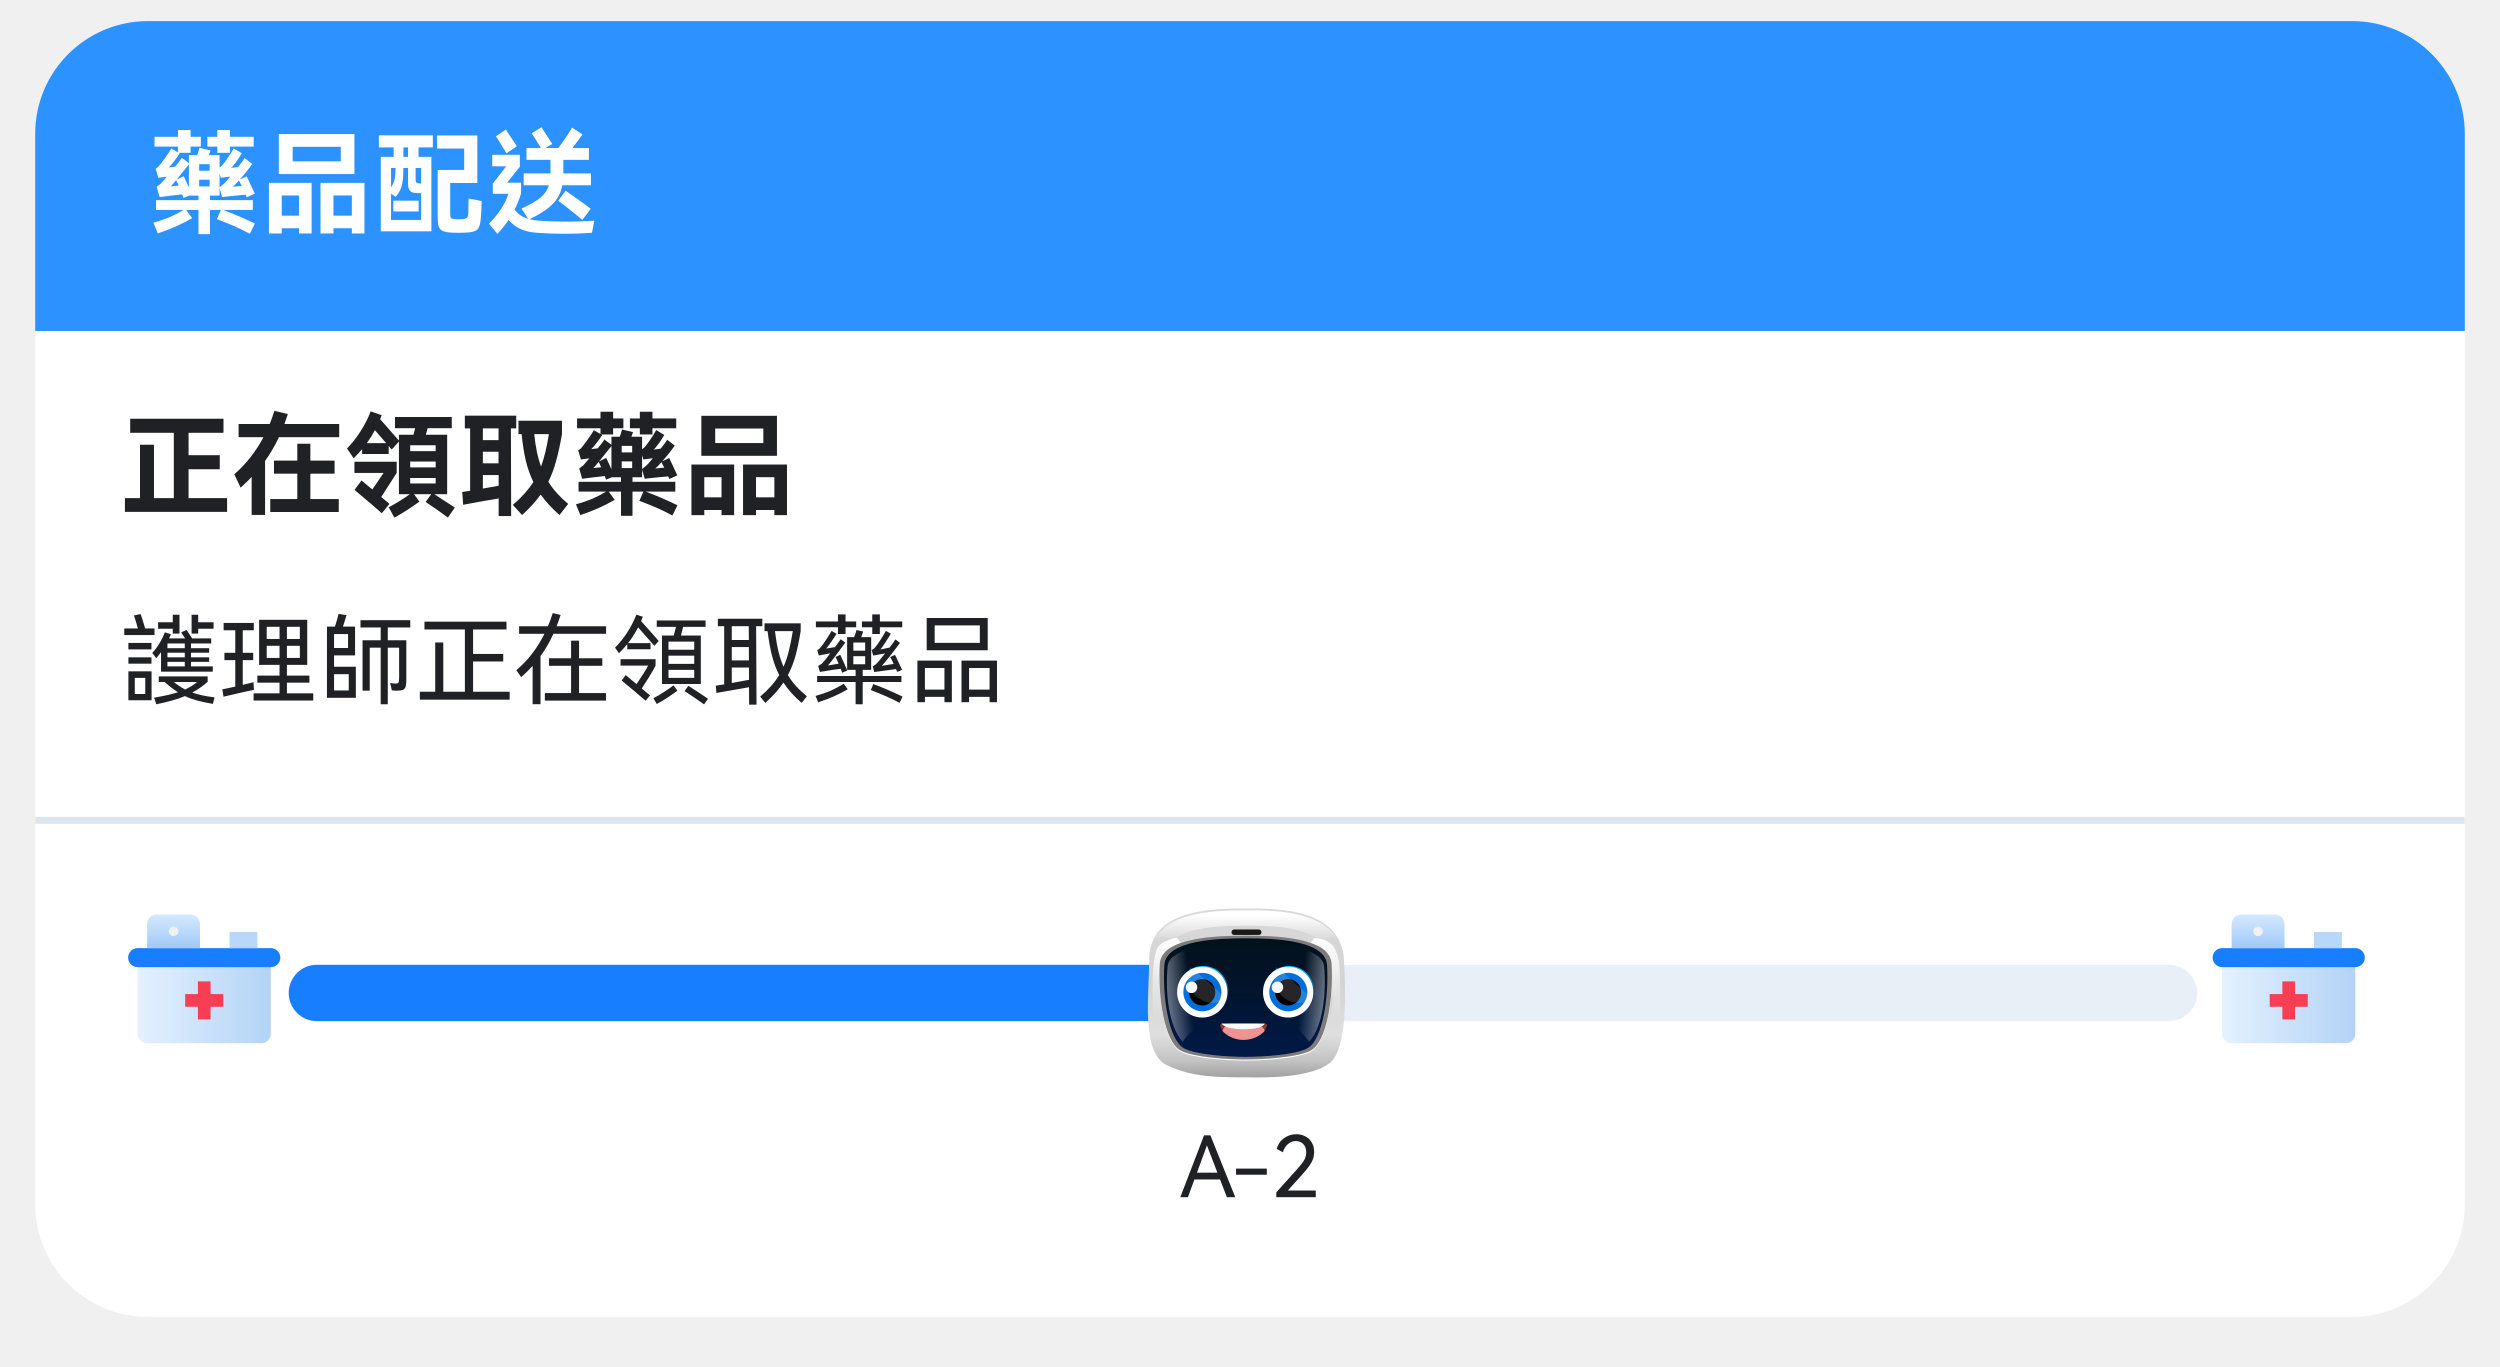
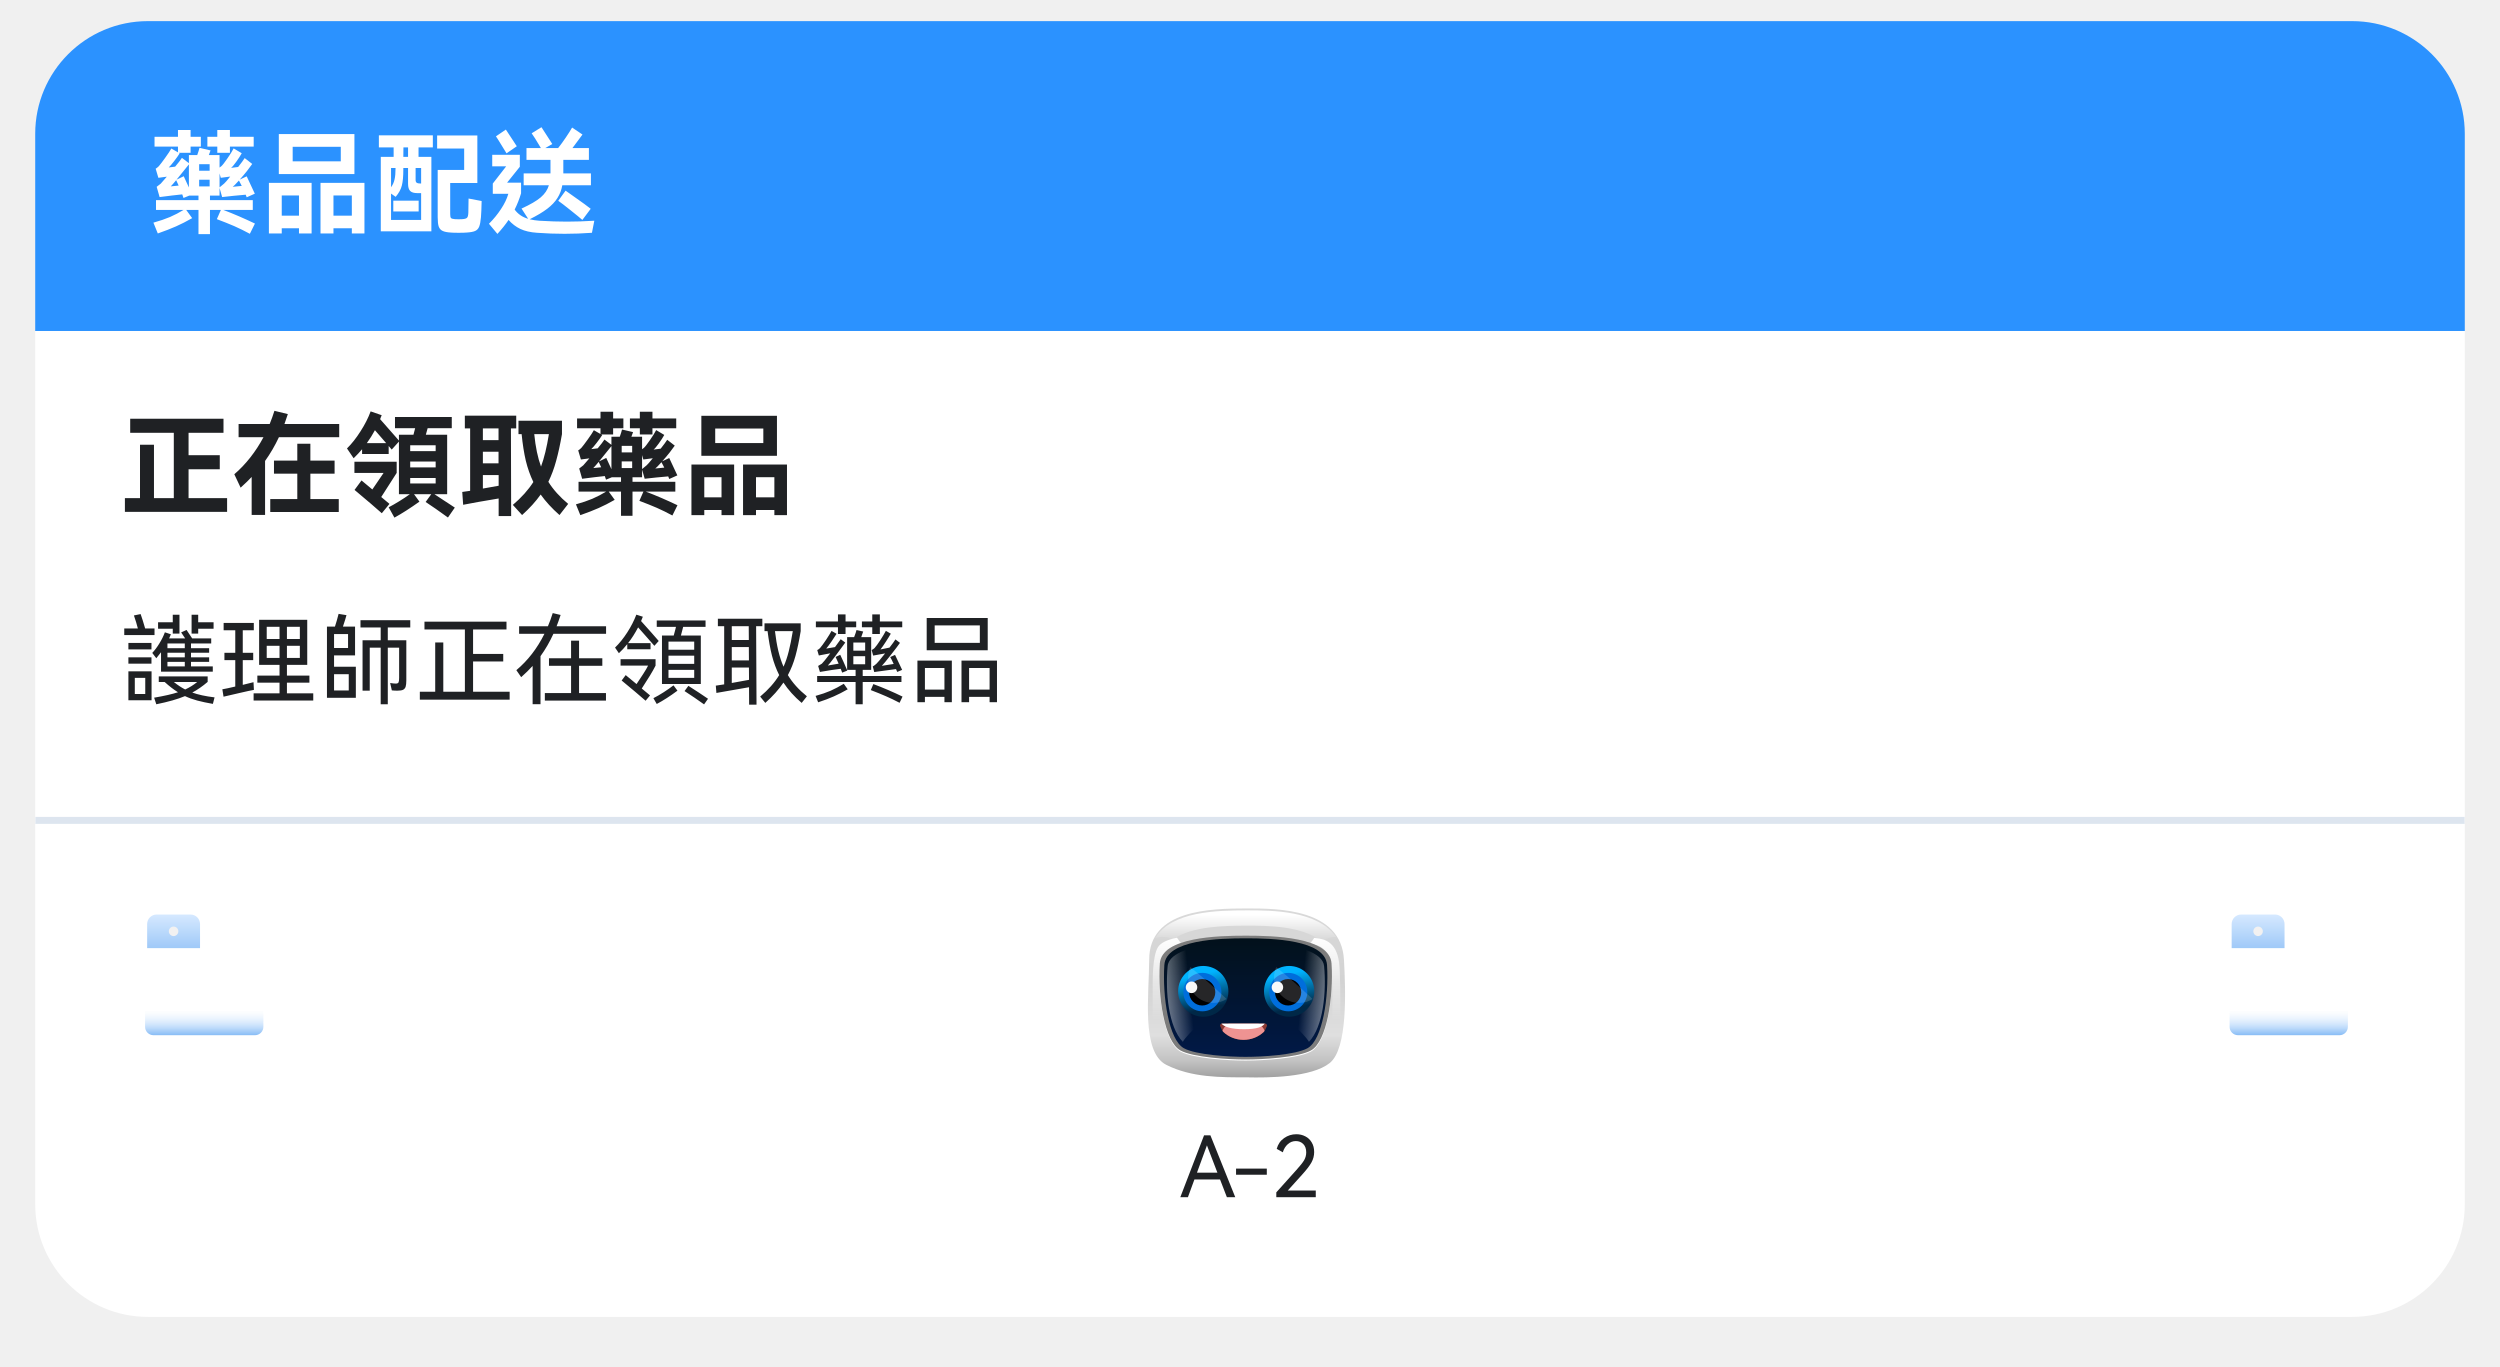
- <svg xmlns="http://www.w3.org/2000/svg" width="355" height="194" viewBox="0 0 355 194" fill="none">
+ <svg xmlns="http://www.w3.org/2000/svg" viewBox="0 0 355 194" fill="none">
  <g>
    <path d="M5 19C5 10.163 12.163 3 21 3H334C342.837 3 350 10.163 350 19V47H5V19Z" fill="#2B92FF" />
    <path d="M31.704 29.808C33.187 30.373 34.685 31.019 36.2 31.744L35.48 33.2C34.733 32.795 33.997 32.432 33.272 32.112C32.557 31.803 31.731 31.472 30.792 31.12L31.368 29.808H29.816V33.248H28.184V29.808H26.44L27.288 30.976C26.488 31.435 25.725 31.824 25 32.144C24.275 32.464 23.411 32.8 22.408 33.152L21.784 31.616C22.669 31.371 23.453 31.104 24.136 30.816C24.819 30.517 25.464 30.181 26.072 29.808H22.152V28.416H28.184V27.776H26.872L26.056 28.112L25.88 27.6C25.048 27.685 23.976 27.813 22.664 27.984L22.248 26.528C22.557 26.293 22.749 26.144 22.824 26.08C22.941 25.963 23.229 25.632 23.688 25.088C23.539 25.099 23.139 25.152 22.488 25.248L22.104 23.952C22.221 23.888 22.317 23.819 22.392 23.744C22.467 23.669 22.52 23.621 22.552 23.6C22.755 23.365 23.059 22.965 23.464 22.4C23.88 21.824 24.168 21.387 24.328 21.088L25.272 21.632V20.816H21.944V19.424H25.272V18.464H27.064V19.424H28.52V20.816H27.064V21.696H25.368L25.512 21.776C25.32 22.085 25.059 22.453 24.728 22.88C24.408 23.296 24.152 23.595 23.96 23.776L24.872 23.664C25.331 23.12 25.651 22.704 25.832 22.416L26.824 23.168V22.016H28.008C28.157 21.6 28.264 21.259 28.328 20.992L29.896 21.36C29.864 21.477 29.784 21.696 29.656 22.016H31.176V23.792L31.432 23.6C31.603 23.451 31.885 23.088 32.28 22.512C32.685 21.936 32.984 21.456 33.176 21.072L34.328 21.76C34.136 22.112 33.875 22.517 33.544 22.976C33.213 23.435 32.968 23.723 32.808 23.84L33.816 23.712C34.264 23.147 34.573 22.725 34.744 22.448L35.816 23.28C35.667 23.504 35.421 23.835 35.08 24.272C34.739 24.699 34.392 25.109 34.04 25.504L35.032 25.04C35.224 25.435 35.608 26.256 36.184 27.504L35.032 28.016L34.888 27.648C33.736 27.744 32.621 27.856 31.544 27.984L31.176 26.688V27.776H29.816V28.416H35.896V29.808H31.704ZM32.648 21.696H30.856V20.816H29.448V19.424H30.856V18.464H32.648V19.424H36.024V20.816H32.648V21.696ZM28.28 24.24H29.768V23.312H28.28V24.24ZM26.824 23.344C26.003 24.379 25.416 25.104 25.064 25.52L26.088 25.024C26.237 25.323 26.483 25.856 26.824 26.624V23.344ZM31.176 24.624V26.608C31.549 26.309 31.768 26.128 31.832 26.064C31.949 25.968 32.237 25.637 32.696 25.072L31.352 25.248L31.176 24.624ZM29.768 25.52H28.28V26.464H29.768V25.52ZM25.368 26.352L25.016 25.584C24.685 25.989 24.429 26.283 24.248 26.464L25.368 26.352ZM34.328 26.4L33.928 25.632C33.469 26.144 33.176 26.443 33.048 26.528L34.328 26.4ZM39.592 19.04H50.328V24.72H39.592V19.04ZM41.56 22.912H48.392V20.848H41.56V22.912ZM40.008 33.152H38.184V25.968H44.248V33.152H42.456V32.416H40.008V33.152ZM45.512 33.152V25.968H51.752V33.152H49.96V32.416H47.352V33.152H45.512ZM42.456 30.624V27.76H40.008V30.624H42.456ZM47.352 27.76V30.624H49.96V27.76H47.352ZM55.896 20.928H53.8V19.216H61.464V20.928H59.432V22.272H61.256V32.848H54.072V22.272H55.896V20.928ZM68.392 28.544C68.371 29.568 68.339 30.336 68.296 30.848C68.243 31.456 68.157 31.904 68.04 32.192C67.923 32.48 67.731 32.683 67.464 32.8C67.197 32.917 66.787 32.992 66.232 33.024C65.997 33.045 65.629 33.056 65.128 33.056C64.627 33.056 64.259 33.045 64.024 33.024C63.491 32.992 63.096 32.912 62.84 32.784C62.584 32.667 62.403 32.459 62.296 32.16C62.2 31.872 62.152 31.435 62.152 30.848V24.128H65.912V21.088H62.072V19.232H67.784V25.984H63.928V30.4C63.928 30.688 63.965 30.875 64.04 30.96C64.125 31.045 64.307 31.099 64.584 31.12C64.691 31.131 64.872 31.136 65.128 31.136C65.373 31.136 65.549 31.131 65.656 31.12C65.997 31.099 66.221 31.029 66.328 30.912C66.435 30.795 66.493 30.555 66.504 30.192L66.536 28.192L68.392 28.544ZM57.272 22.272H57.944V20.928H57.288L57.272 22.272ZM55.528 31.232H59.8V27.424H59.272C58.792 27.424 58.451 27.323 58.248 27.12C58.045 26.917 57.944 26.571 57.944 26.08V23.856H57.272V24.048C57.272 25.04 57.203 25.803 57.064 26.336C56.936 26.869 56.643 27.408 56.184 27.952L55.528 27.488V31.232ZM55.528 23.856V26.592C55.773 26.251 55.939 25.883 56.024 25.488C56.12 25.093 56.168 24.549 56.168 23.856H55.528ZM59.8 23.856H59.016V25.552C59.016 25.744 59.069 25.877 59.176 25.952C59.293 26.027 59.501 26.064 59.8 26.064V23.856ZM59.448 30.032H55.848V28.496H59.448V30.032ZM76.584 31.344C77.981 31.429 79.283 31.472 80.488 31.472C81.704 31.472 83.005 31.429 84.392 31.344L84.056 33.056C82.755 33.152 81.459 33.2 80.168 33.2C78.867 33.2 77.565 33.152 76.264 33.056C75.315 32.992 74.525 32.811 73.896 32.512C73.267 32.213 72.707 31.787 72.216 31.232C71.811 31.84 71.283 32.501 70.632 33.216L69.432 31.776C70.093 31.115 70.664 30.416 71.144 29.68C71.635 28.944 71.981 28.224 72.184 27.52H69.976V26.064L71.88 23.616H69.896V21.984H73.816V23.68L72.008 25.936H73.992V27.456C73.747 28.267 73.443 29.035 73.08 29.76C73.549 30.4 74.189 30.837 75 31.072L74.056 29.616C75.293 29.051 76.2 28.523 76.776 28.032C77.363 27.531 77.752 26.955 77.944 26.304H74.36V24.624H78.168V24.256V22.704H74.76V21.024H76.808C76.157 19.925 75.72 19.227 75.496 18.928L76.888 18.064C76.984 18.235 77.363 18.821 78.024 19.824L78.424 20.448L77.432 21.024H79.256C79.587 20.608 79.944 20.117 80.328 19.552C80.712 18.987 81.016 18.507 81.24 18.112L82.712 19.104L81.288 21.024H83.624V22.704H79.992V24.4V24.624H83.912V26.304H79.848C79.731 26.976 79.501 27.579 79.16 28.112C78.829 28.645 78.344 29.157 77.704 29.648C77.075 30.128 76.243 30.624 75.208 31.136C75.667 31.243 76.125 31.312 76.584 31.344ZM71.928 21.776C71.757 21.488 71.357 20.837 70.728 19.824L70.424 19.36L71.832 18.4C72.259 19.061 72.504 19.435 72.568 19.52C73.112 20.352 73.384 20.768 73.384 20.768L71.928 21.776ZM82.696 31.232C82.387 30.955 81.821 30.491 81 29.84C80.189 29.189 79.613 28.747 79.272 28.512L80.312 27.072C80.536 27.243 80.883 27.488 81.352 27.808C82.675 28.736 83.517 29.349 83.88 29.648L82.696 31.232Z" fill="white" />
    <mask id="path-3-inside-1_0_788" fill="white">
      <path d="M5 47H350V117H5V47Z" />
    </mask>
    <path d="M5 47H350V117H5V47Z" fill="white" />
    <path d="M350 117V116H5V117V118H350V117Z" fill="#DDE5EF" mask="url(#path-3-inside-1_0_788)" />
    <path d="M26.776 66.64V70.736H32.248V72.688H17.736V70.736H19.88V63.152H21.864V70.736H24.68V61.456H18.488V59.456H31.736V61.456H26.776V64.64H31.208V66.64H26.776ZM48.168 60.208V62.08H39.608C39.043 63.285 38.387 64.411 37.64 65.456V73.12H35.736V67.728C35.363 68.133 34.84 68.64 34.168 69.248L33.272 67.344C34.083 66.651 34.84 65.856 35.544 64.96C36.248 64.064 36.872 63.104 37.416 62.08H33.88V60.208H38.296C38.552 59.579 38.776 58.955 38.968 58.336L40.872 58.8L40.392 60.208H48.168ZM47.512 67.264H44.072V70.864H48.104V72.704H38.376V70.864H42.216V67.264H38.904V65.408H42.216V63.008H44.072V65.408H47.512V67.264ZM61.688 70.176L63.048 71.072C63.251 71.2 63.48 71.349 63.736 71.52C64.003 71.691 64.285 71.877 64.584 72.08L63.608 73.488C62.36 72.581 61.304 71.845 60.44 71.28L61.24 70.176H58.792L59.56 71.232C58.259 72.16 57.075 72.917 56.008 73.504L55.192 72.032C55.629 71.808 56.125 71.525 56.68 71.184C57.235 70.843 57.741 70.507 58.2 70.176H56.648V62.704L55.624 63.84L55.192 63.328V64.464H51.416V63.792C51.085 64.187 50.685 64.613 50.216 65.072L49.272 63.68C49.944 63.019 50.584 62.208 51.192 61.248C51.811 60.288 52.291 59.344 52.632 58.416L54.2 58.96C54.168 59.045 54.131 59.136 54.088 59.232C54.056 59.317 54.019 59.413 53.976 59.52C55.096 60.779 55.987 61.792 56.648 62.56V61.728H58.712L58.952 60.8H56.088V59.216H64.152V60.8H60.728C60.547 61.451 60.461 61.76 60.472 61.728H63.496V70.176H61.688ZM54.84 62.928C54.456 62.469 53.923 61.856 53.24 61.088C52.909 61.707 52.525 62.32 52.088 62.928H54.84ZM61.864 64.064V63.232H58.248V64.064H61.864ZM58.248 65.536V66.368H61.864V65.536H58.248ZM55.304 71.552L54.216 72.88C53.459 72.197 52.168 71.093 50.344 69.568L51.336 68.224L51.72 68.544L52.872 69.504C53.757 68.213 54.291 67.429 54.472 67.152H50.328V65.568H56.328V67.152L54.136 70.576L55.304 71.552ZM61.864 67.872H58.248V68.656H61.864V67.872ZM73.304 60.832H72.552L72.584 73.28H70.808V70.784C68.557 71.157 66.877 71.456 65.768 71.68L65.64 69.856C66.173 69.781 66.547 69.728 66.76 69.696V60.832H66.008V59.024H73.304V60.832ZM77.864 68.416C78.557 69.525 79.496 70.571 80.68 71.552L79.448 73.136C78.371 72.187 77.48 71.216 76.776 70.224C76.083 71.205 75.203 72.176 74.136 73.136L72.824 71.696C74.051 70.651 75.021 69.568 75.736 68.448C75.288 67.52 74.931 66.512 74.664 65.424C74.408 64.325 74.211 63.067 74.072 61.648H73.624V59.744H79.8V61.648C79.544 63.12 79.267 64.389 78.968 65.456C78.68 66.523 78.312 67.509 77.864 68.416ZM68.568 62.496H70.792V60.832H68.568V62.496ZM75.864 61.648C76.045 63.472 76.365 65.008 76.824 66.256C77.272 65.051 77.645 63.515 77.944 61.648H75.864ZM68.568 65.792H70.792V64.144H68.568V65.792ZM68.568 69.376C69.347 69.248 70.093 69.115 70.808 68.976V67.456H68.568V69.376ZM91.704 69.808C93.187 70.373 94.685 71.019 96.2 71.744L95.48 73.2C94.733 72.795 93.997 72.432 93.272 72.112C92.557 71.803 91.731 71.472 90.792 71.12L91.368 69.808H89.816V73.248H88.184V69.808H86.44L87.288 70.976C86.488 71.435 85.725 71.824 85 72.144C84.275 72.464 83.411 72.8 82.408 73.152L81.784 71.616C82.669 71.371 83.453 71.104 84.136 70.816C84.819 70.517 85.464 70.181 86.072 69.808H82.152V68.416H88.184V67.776H86.872L86.056 68.112L85.88 67.6C85.048 67.685 83.976 67.813 82.664 67.984L82.248 66.528C82.557 66.293 82.749 66.144 82.824 66.08C82.941 65.963 83.229 65.632 83.688 65.088C83.539 65.099 83.139 65.152 82.488 65.248L82.104 63.952C82.221 63.888 82.317 63.819 82.392 63.744C82.467 63.669 82.52 63.621 82.552 63.6C82.755 63.365 83.059 62.965 83.464 62.4C83.88 61.824 84.168 61.387 84.328 61.088L85.272 61.632V60.816H81.944V59.424H85.272V58.464H87.064V59.424H88.52V60.816H87.064V61.696H85.368L85.512 61.776C85.32 62.085 85.059 62.453 84.728 62.88C84.408 63.296 84.152 63.595 83.96 63.776L84.872 63.664C85.331 63.12 85.651 62.704 85.832 62.416L86.824 63.168V62.016H88.008C88.157 61.6 88.264 61.259 88.328 60.992L89.896 61.36C89.864 61.477 89.784 61.696 89.656 62.016H91.176V63.792L91.432 63.6C91.603 63.451 91.885 63.088 92.28 62.512C92.685 61.936 92.984 61.456 93.176 61.072L94.328 61.76C94.136 62.112 93.875 62.517 93.544 62.976C93.213 63.435 92.968 63.723 92.808 63.84L93.816 63.712C94.264 63.147 94.573 62.725 94.744 62.448L95.816 63.28C95.667 63.504 95.421 63.835 95.08 64.272C94.739 64.699 94.392 65.109 94.04 65.504L95.032 65.04C95.224 65.435 95.608 66.256 96.184 67.504L95.032 68.016L94.888 67.648C93.736 67.744 92.621 67.856 91.544 67.984L91.176 66.688V67.776H89.816V68.416H95.896V69.808H91.704ZM92.648 61.696H90.856V60.816H89.448V59.424H90.856V58.464H92.648V59.424H96.024V60.816H92.648V61.696ZM88.28 64.24H89.768V63.312H88.28V64.24ZM86.824 63.344C86.003 64.379 85.416 65.104 85.064 65.52L86.088 65.024C86.237 65.323 86.483 65.856 86.824 66.624V63.344ZM91.176 64.624V66.608C91.549 66.309 91.768 66.128 91.832 66.064C91.949 65.968 92.237 65.637 92.696 65.072L91.352 65.248L91.176 64.624ZM89.768 65.52H88.28V66.464H89.768V65.52ZM85.368 66.352L85.016 65.584C84.685 65.989 84.429 66.283 84.248 66.464L85.368 66.352ZM94.328 66.4L93.928 65.632C93.469 66.144 93.176 66.443 93.048 66.528L94.328 66.4ZM99.592 59.04H110.328V64.72H99.592V59.04ZM101.56 62.912H108.392V60.848H101.56V62.912ZM100.008 73.152H98.184V65.968H104.248V73.152H102.456V72.416H100.008V73.152ZM105.512 73.152V65.968H111.752V73.152H109.96V72.416H107.352V73.152H105.512ZM102.456 70.624V67.76H100.008V70.624H102.456ZM107.352 67.76V70.624H109.96V67.76H107.352Z" fill="#1F2124" />
    <path d="M21.942 89.242V90.18H17.644V89.242H19.576C19.436 88.682 19.249 88.066 19.016 87.394L19.968 87.198C20.145 87.683 20.36 88.365 20.612 89.242H21.942ZM25.484 89.97H24.532V89.284H22.446V88.36H24.532V87.296H25.484V89.97ZM30.328 89.284H28.144V89.97H27.206V87.296H28.144V88.36H30.328V89.284ZM22.866 92.616C22.689 92.859 22.465 93.143 22.194 93.47L21.62 92.714C21.975 92.341 22.311 91.893 22.628 91.37C22.955 90.847 23.216 90.32 23.412 89.788L24.266 90.068L24.014 90.656H26.296L25.722 89.802L26.492 89.452C26.613 89.648 26.879 90.049 27.29 90.656H29.992V91.37H27.122V92.042H29.698V92.686H27.122V93.344H29.698V93.988H27.122V94.632H30.216V95.374H22.866V92.616ZM18.232 91.3H21.508V92.21H18.232V91.3ZM23.776 92.042H26.24V91.37H23.776V92.042ZM23.776 93.344H26.24V92.686H23.776V93.344ZM21.508 94.24H18.232V93.344H21.508V94.24ZM23.776 94.632H26.24V93.988H23.776V94.632ZM21.522 99.434H18.232V95.332H21.522V99.434ZM30.23 99.952C29.371 99.803 28.629 99.644 28.004 99.476C27.379 99.308 26.8 99.098 26.268 98.846C25.251 99.275 23.893 99.663 22.194 100.008L21.886 99.07C23.314 98.827 24.443 98.571 25.274 98.3C24.658 97.917 24.028 97.432 23.384 96.844H22.544V96.046H29.488V96.83C28.769 97.446 28.041 97.95 27.304 98.342C28.116 98.641 29.171 98.869 30.468 99.028L30.23 99.952ZM20.626 96.256H19.142V98.552H20.626V96.256ZM24.686 96.844C25.246 97.292 25.783 97.647 26.296 97.908C26.921 97.619 27.491 97.264 28.004 96.844H24.686ZM40.744 96.942V98.454H44.482V99.476H36.012V98.454H39.694V96.942H36.544V95.934H39.694V94.408H36.796V88.01H43.628V94.408H40.744V95.934H43.936V96.942H40.744ZM36.054 97.964C35.671 98.029 34.999 98.174 34.038 98.398C33.086 98.613 32.321 98.79 31.742 98.93L31.574 97.88C31.975 97.815 32.587 97.684 33.408 97.488V93.736H31.868V92.7H33.408V89.494H31.756V88.458H36.04V89.494H34.472V92.7H35.956V93.736H34.472V97.25C35.303 97.054 35.811 96.928 35.998 96.872L36.054 97.964ZM39.694 90.74V89.004H37.874V90.74H39.694ZM40.744 90.74H42.578V89.004H40.744V90.74ZM37.874 91.706V93.428H39.694V91.706H37.874ZM40.744 91.706V93.428H42.578V91.706H40.744ZM47.436 93.064V94.674H50.53V99.084H46.428V88.976H47.562C47.739 88.444 47.912 87.842 48.08 87.17L49.2 87.352C49.116 87.688 48.948 88.229 48.696 88.976H50.418V93.064H47.436ZM58.258 89.102H55.066V90.922H57.698V96.606C57.698 97.007 57.665 97.311 57.6 97.516C57.535 97.712 57.413 97.857 57.236 97.95C57.059 98.034 56.783 98.076 56.41 98.076C56.149 98.076 55.892 98.062 55.64 98.034L55.402 96.984C55.738 97.04 56.004 97.068 56.2 97.068C56.405 97.068 56.536 97.012 56.592 96.9C56.648 96.788 56.676 96.573 56.676 96.256V91.972H55.066V100.008H54.058V91.972H52.504V98.076H51.482V90.922H54.058V89.102H51.188V88.066H58.258V89.102ZM47.436 92.014H49.424V90.04H47.436V92.014ZM49.522 98.048V95.738H47.436V98.048H49.522ZM67.176 93.932V98.23H72.37V99.35H59.616V98.23H61.8V91.23H62.948V98.23H66.014V89.382H60.274V88.276H71.922V89.382H67.176V92.854H71.46V93.932H67.176ZM86.062 88.934V89.998H78.586C78.063 91.146 77.452 92.205 76.752 93.176V99.994H75.632V94.562C75.156 95.085 74.615 95.617 74.008 96.158L73.322 95.164C74.955 93.792 76.285 92.07 77.312 89.998H73.714V88.934H77.802C78.045 88.365 78.273 87.739 78.488 87.058L79.608 87.324C79.393 87.977 79.202 88.514 79.034 88.934H86.062ZM85.53 94.548H82.226V98.412H86.048V99.49H77.368V98.412H81.092V94.548H77.956V93.47H81.092V90.978H82.226V93.47H85.53V94.548ZM89.072 92.196V91.468C88.68 91.953 88.283 92.383 87.882 92.756L87.336 91.958C87.952 91.361 88.531 90.642 89.072 89.802C89.613 88.962 90.043 88.122 90.36 87.282L91.284 87.576L91.032 88.192C92.087 89.359 92.922 90.301 93.538 91.02L92.922 91.706C92.483 91.202 92.04 90.698 91.592 90.194L90.612 89.088C90.173 89.928 89.697 90.675 89.184 91.328H92.376V92.196H89.072ZM95.666 90.25C95.713 90.091 95.755 89.937 95.792 89.788C95.829 89.639 95.867 89.499 95.904 89.368L95.988 89.018H93.258V88.108H100.188V89.018H97.01C96.945 89.279 96.837 89.69 96.688 90.25H99.516V97.124H94V90.25H95.666ZM94.924 92.266H98.578V91.104H94.924V92.266ZM98.578 93.106H94.924V94.268H98.578V93.106ZM93.09 94.52C92.866 94.959 92.6 95.43 92.292 95.934C91.993 96.429 91.606 97.04 91.13 97.768L92.306 98.748L91.676 99.504C90.827 98.757 89.693 97.801 88.274 96.634L88.848 95.864L90.388 97.138C90.705 96.681 91.023 96.2 91.34 95.696C91.667 95.192 91.895 94.8 92.026 94.52H88.12V93.61H93.09V94.52ZM94.924 95.122V96.256H98.578V95.122H94.924ZM92.782 99.14C93.23 98.916 93.715 98.636 94.238 98.3C94.761 97.964 95.227 97.637 95.638 97.32L96.198 98.076C95.171 98.841 94.191 99.471 93.258 99.966L92.782 99.14ZM97.752 97.39C98.825 98.071 99.754 98.683 100.538 99.224L99.978 100.022C99.605 99.751 99.152 99.434 98.62 99.07C98.097 98.715 97.626 98.403 97.206 98.132L97.752 97.39ZM108.252 88.92H107.37L107.426 100.064H106.376L106.362 97.586C104.337 97.931 102.792 98.202 101.728 98.398L101.644 97.362C101.812 97.343 102.209 97.283 102.834 97.18V88.92H101.938V87.856H108.252V88.92ZM111.878 95.864C112.522 96.937 113.423 97.941 114.58 98.874L113.838 99.812C112.783 98.916 111.92 97.955 111.248 96.928C110.585 97.917 109.727 98.879 108.672 99.812L107.944 98.916C109.101 97.945 110.002 96.928 110.646 95.864C110.226 95.033 109.885 94.119 109.624 93.12C109.372 92.121 109.162 90.955 108.994 89.62H108.56V88.514H113.698V89.62C113.474 90.983 113.227 92.159 112.956 93.148C112.685 94.128 112.326 95.033 111.878 95.864ZM103.912 90.88H106.334L106.32 88.92H103.912V90.88ZM110.044 89.62C110.165 90.656 110.324 91.589 110.52 92.42C110.716 93.241 110.963 93.993 111.262 94.674C111.561 94.002 111.808 93.269 112.004 92.476C112.209 91.673 112.401 90.721 112.578 89.62H110.044ZM103.912 93.778H106.348L106.334 91.888H103.912V93.778ZM103.912 96.984L106.362 96.536L106.348 94.786H103.912V96.984ZM120.068 90.026H118.99V89.074H115.854V88.248H118.99V87.24H120.068V88.248H121.58V89.074H120.068V90.026ZM124.94 90.026H123.862V89.074H122.392V88.248H123.862V87.24H124.94V88.248H128.118V89.074H124.94V90.026ZM128.006 96.844H122.504V100.008H121.496V96.844H116.036V95.99H121.496V95.122H120.292V90.474H121.286C121.473 89.989 121.585 89.653 121.622 89.466L122.574 89.676C122.509 89.9 122.415 90.166 122.294 90.474H123.708V95.122H122.504V95.99H128.006V96.844ZM124.45 94.254C124.562 94.17 124.973 93.68 125.682 92.784C125.159 92.868 124.595 92.971 123.988 93.092L123.778 92.308C123.909 92.243 124.044 92.149 124.184 92.028C124.38 91.813 124.655 91.435 125.01 90.894C125.365 90.343 125.626 89.905 125.794 89.578L126.494 89.984C126.326 90.283 126.083 90.675 125.766 91.16C125.458 91.636 125.211 91.991 125.024 92.224L126.312 91.958C126.713 91.445 126.993 91.057 127.152 90.796L127.796 91.286C127.553 91.641 127.115 92.219 126.48 93.022C125.855 93.825 125.435 94.333 125.22 94.548L126.9 94.282C126.732 93.899 126.569 93.573 126.41 93.302L127.096 92.994C127.255 93.321 127.427 93.685 127.614 94.086C127.81 94.487 127.973 94.833 128.104 95.122L127.404 95.416L127.236 95.01C126.947 95.038 126.079 95.155 124.632 95.36L124.142 95.43L123.932 94.632C124.072 94.567 124.245 94.441 124.45 94.254ZM116.708 94.24C116.848 94.119 117.245 93.629 117.898 92.77C117.627 92.807 117.086 92.91 116.274 93.078L116.05 92.308C116.171 92.261 116.302 92.168 116.442 92.028C116.647 91.795 116.932 91.407 117.296 90.866C117.66 90.315 117.921 89.891 118.08 89.592L118.794 89.998C118.607 90.306 118.365 90.675 118.066 91.104C117.767 91.533 117.52 91.865 117.324 92.098L118.57 91.888C118.999 91.319 119.27 90.945 119.382 90.768L120.026 91.244L119.816 91.538C119.443 92.051 119.009 92.639 118.514 93.302C118.019 93.965 117.697 94.366 117.548 94.506L119.088 94.24C118.901 93.801 118.757 93.484 118.654 93.288L119.312 92.98C119.601 93.577 119.937 94.324 120.32 95.22L119.592 95.514L119.382 94.968C118.71 95.043 117.725 95.192 116.428 95.416L116.176 94.562C116.409 94.431 116.587 94.324 116.708 94.24ZM121.174 92.392H122.854V91.244H121.174V92.392ZM122.854 93.176H121.174V94.324H122.854V93.176ZM115.812 98.818C116.624 98.594 117.343 98.347 117.968 98.076C118.593 97.796 119.209 97.469 119.816 97.096L120.376 97.88C119.695 98.272 119.037 98.608 118.402 98.888C117.777 99.168 117.035 99.448 116.176 99.728L115.812 98.818ZM124.016 97.138C125.435 97.67 126.816 98.263 128.16 98.916L127.74 99.798C127.087 99.453 126.447 99.145 125.822 98.874C125.206 98.603 124.483 98.309 123.652 97.992L124.016 97.138ZM131.59 87.758H140.256V92.336H131.59V87.758ZM132.724 91.286H139.136V88.808H132.724V91.286ZM131.338 99.714H130.274V93.806H135.16V99.714H134.11V98.958H131.338V99.714ZM136.532 99.714V93.806H141.572V99.714H140.522V98.958H137.61V99.714H136.532ZM134.11 97.922V94.856H131.338V97.922H134.11ZM137.61 94.856V97.922H140.522V94.856H137.61Z" fill="#1F2124" />
    <path d="M5 117H350V171C350 179.837 342.837 187 334 187H21C12.163 187 5 179.837 5 171V117Z" fill="white" />
    <path d="M20.6 143.4H37.4V145.8C37.4 146.463 36.862 147 36.2 147H21.8C21.137 147 20.6 146.463 20.6 145.8V143.4Z" fill="url(#paint0_linear_0_788)" />
-     <rect x="19.546" y="135.982" width="18.91" height="12.157" rx="1.351" fill="url(#paint1_linear_0_788)" />
-     <rect x="18.194" y="134.632" width="21.612" height="2.701" rx="1.351" fill="#167EFF" />
-     <rect x="26.299" y="141.161" width="5.403" height="1.801" fill="#F73E53" />
-     <rect x="29.901" y="139.359" width="5.403" height="1.801" transform="rotate(90 29.9014 139.359)" fill="#F73E53" />
+     <rect x="19.546" y="135.982" rx="1.351" fill="url(#paint1_linear_0_788)" />
+     <rect x="18.194" y="134.632" rx="1.351" fill="#167EFF" />
+     <rect x="26.299" y="141.161" fill="#F73E53" />
+     <rect x="29.901" y="139.359" transform="rotate(90 29.9014 139.359)" fill="#F73E53" />
    <path d="M20.895 131.213C20.895 130.467 21.5 129.862 22.246 129.862H27.054C27.8 129.862 28.405 130.467 28.405 131.213V134.632H20.895V131.213Z" fill="url(#paint2_linear_0_788)" />
    <circle cx="24.649" cy="132.246" r="0.675" fill="#F2F1F1" />
-     <rect x="32.587" y="132.342" width="3.96" height="2.29" fill="#B8D8FB" />
-     <rect x="41.004" y="137" width="271" height="8" rx="4" fill="#E9EFF6" />
-     <rect x="41" y="137" width="134" height="8" rx="4" fill="#167EFF" />
+     <rect x="32.587" y="132.342" fill="#B8D8FB" />
+     <rect x="41.004" y="137" rx="4" fill="#E9EFF6" />
+     <rect x="41" y="137" rx="4" fill="#167EFF" />
    <g>
      <path d="M163.184 136.277C163.183 129.207 171.747 129 177.074 129C181.416 129 190.434 129 190.842 136.277C191.092 140.731 191.382 148.889 188.824 150.944C186.266 153 180.026 153.055 177.074 152.982C173.342 152.982 169.199 153.02 165.611 151.205C162.006 149.383 163.184 141.11 163.184 136.277Z" fill="url(#paint3_linear_0_788)" />
    </g>
    <path d="M186.973 133.228C187.949 133.349 189.719 133.629 190.14 136.614C190.328 137.943 190.348 142.034 190.315 145.272C189.957 145.715 189.575 146.138 189.171 146.542C189.222 143.498 189.232 138.58 189.03 137.15C188.644 134.417 187.024 134.16 186.131 134.049C186.087 134.043 186.042 134.039 185.996 134.033C186.217 133.761 186.425 133.478 186.618 133.187C186.743 133.201 186.862 133.214 186.973 133.228ZM167.135 133.154C167.333 133.455 167.548 133.744 167.775 134.024C166.667 134.272 165.83 134.65 165.482 135.231C164.779 136.409 164.798 139.373 164.807 140.75C164.808 140.884 164.809 141.003 164.809 141.104V146.516C164.412 146.117 164.036 145.698 163.683 145.262V140.935L163.682 140.767L163.681 140.547C163.672 139.043 163.651 135.806 164.419 134.52C164.82 133.847 165.82 133.423 167.135 133.154Z" fill="url(#paint4_linear_0_788)" />
    <path d="M177.091 129.27C180.58 129.27 187.086 129.271 189.722 133.045C189.705 133.045 189.689 133.043 189.673 133.043C188.917 133.043 188.224 133.286 187.682 133.692C184.92 131.446 179.913 131.445 177.084 131.445C173.824 131.445 169.234 131.524 166.569 133.383C166.127 133.166 165.622 133.043 165.085 133.043C164.722 133.043 164.375 133.102 164.051 133.205C166.347 129.406 172.779 129.27 177.091 129.27Z" fill="url(#paint5_linear_0_788)" />
-     <rect x="174.873" y="131.986" width="4.258" height="0.779" rx="0.389" fill="#191919" />
+     <rect x="174.873" y="131.986" rx="0.389" fill="#191919" />
    <path d="M176.889 133.019C180.873 133.019 188.841 133.216 189.082 136.983C189.384 141.69 188.418 148.069 186.165 149.316C184.362 150.314 179.344 150.603 176.889 150.603V150.604C174.419 150.604 169.416 150.314 167.613 149.316C165.359 148.069 164.394 141.691 164.695 136.983C164.937 133.217 172.95 133.02 176.889 133.02V133.019Z" fill="white" />
    <g>
      <path d="M176.889 132.865C180.873 132.864 188.841 133.062 189.082 136.828C189.384 141.536 188.418 147.914 186.165 149.161C184.362 150.159 179.344 150.448 176.889 150.448V150.449C174.419 150.449 169.416 150.159 167.613 149.161C165.359 147.914 164.394 141.536 164.695 136.829C164.937 133.062 172.95 132.865 176.889 132.865V132.865Z" fill="#7C7C7C" />
    </g>
    <g>
      <path d="M176.888 133.24C180.662 133.239 188.211 133.428 188.44 137.034C188.726 141.541 187.811 147.648 185.676 148.842C183.968 149.798 179.214 150.074 176.888 150.074V150.075C174.549 150.075 169.808 149.798 168.1 148.842C165.965 147.648 165.05 141.542 165.336 137.035C165.565 133.429 173.157 133.24 176.888 133.24V133.24Z" fill="url(#paint6_linear_0_788)" />
    </g>
    <path d="M185.346 137.922C185.31 137.542 185.128 137.21 184.827 136.918L185.471 134.908C186.945 135.44 187.926 136.176 188.021 137.193C188.359 140.823 187.917 145.806 185.871 147.937C185.457 147.259 184.528 146.34 183.908 145.746C185.11 143.74 185.586 140.506 185.346 137.922Z" fill="url(#paint7_linear_0_788)" fill-opacity="0.4" />
    <path d="M168.483 137.922C168.519 137.542 168.701 137.21 169.003 136.918L168.358 134.908C166.884 135.44 165.903 136.176 165.808 137.193C165.47 140.823 165.912 145.806 167.958 147.937C168.372 147.259 169.301 146.34 169.921 145.746C168.719 143.74 168.243 140.506 168.483 137.922Z" fill="url(#paint8_linear_0_788)" fill-opacity="0.4" />
    <g>
      <ellipse cx="3.569" cy="3.606" rx="3.569" ry="3.606" transform="matrix(-1 0 0 1 174.431 137.165)" fill="url(#paint9_linear_0_788)" />
    </g>
    <g>
-       <rect x="167.151" y="137.282" width="7.138" height="7.213" rx="3.569" fill="white" />
+       <rect x="167.151" y="137.282" rx="3.569" fill="white" />
    </g>
    <ellipse cx="2.701" cy="2.729" rx="2.701" ry="2.729" transform="matrix(-1 0 0 1 173.439 138.149)" fill="#006EDC" />
    <ellipse cx="1.859" cy="1.878" rx="1.859" ry="1.878" transform="matrix(-1 0 0 1 172.572 139.026)" fill="#000002" />
    <path d="M169.029 137.331C168.828 137.782 168.715 138.281 168.715 138.808C168.715 140.8 170.313 142.415 172.284 142.415C172.983 142.415 173.635 142.21 174.186 141.859C172.522 140.289 170.803 138.778 169.029 137.331Z" fill="white" fill-opacity="0.15" />
    <ellipse cx="0.817" cy="0.822" rx="0.817" ry="0.822" transform="matrix(-0.707537 -0.706677 -0.699259 0.714868 170.35 140.188)" fill="#F9F9F9" />
    <g>
      <ellipse cx="3.569" cy="3.606" rx="3.569" ry="3.606" transform="matrix(-1 0 0 1 186.627 137.165)" fill="url(#paint10_linear_0_788)" />
    </g>
    <g>
-       <rect x="179.349" y="137.282" width="7.138" height="7.213" rx="3.569" fill="white" />
+       <rect x="179.349" y="137.282" rx="3.569" fill="white" />
    </g>
    <ellipse cx="2.701" cy="2.729" rx="2.701" ry="2.729" transform="matrix(-1 0 0 1 185.638 138.149)" fill="#006EDC" />
    <ellipse cx="1.859" cy="1.878" rx="1.859" ry="1.878" transform="matrix(-1 0 0 1 184.77 139.026)" fill="#000002" />
    <path d="M181.225 137.33C181.024 137.781 180.911 138.281 180.911 138.808C180.911 140.8 182.509 142.414 184.479 142.414C185.179 142.414 185.832 142.21 186.383 141.858C184.719 140.288 182.998 138.778 181.225 137.33Z" fill="white" fill-opacity="0.15" />
    <ellipse cx="0.817" cy="0.822" rx="0.817" ry="0.822" transform="matrix(-0.707518 -0.706695 -0.69924 0.714887 182.547 140.188)" fill="#F9F9F9" />
    <path d="M173.51 145.35C173.328 145.35 173.202 145.558 173.275 145.725C173.408 146.027 173.556 146.384 173.72 146.538C174.096 146.893 174.542 147.174 175.034 147.366C175.525 147.558 176.052 147.657 176.584 147.657C177.116 147.657 177.643 147.558 178.134 147.366C178.626 147.174 179.072 146.893 179.448 146.538C179.611 146.384 179.76 146.027 179.893 145.725C179.966 145.558 179.84 145.35 179.658 145.35H173.51Z" fill="#8A3932" />
    <path d="M178.726 145.383C179.157 145.651 179.457 146 179.566 146.389C179.527 146.448 179.487 146.5 179.446 146.539C179.07 146.893 178.624 147.175 178.133 147.367C177.641 147.559 177.114 147.658 176.582 147.658C176.05 147.658 175.524 147.559 175.032 147.367C174.541 147.175 174.094 146.894 173.718 146.539C173.676 146.5 173.637 146.448 173.598 146.388C173.707 145.999 174.008 145.651 174.438 145.383H178.726Z" fill="#EE9392" />
    <path d="M179.597 145.35C179.283 145.822 178.477 146.148 176.646 146.148C174.827 146.148 173.86 145.826 173.448 145.359C173.468 145.354 173.488 145.35 173.51 145.35H179.597Z" fill="white" />
    <path d="M316.6 143.4H333.4V145.8C333.4 146.463 332.862 147 332.2 147H317.8C317.137 147 316.6 146.463 316.6 145.8V143.4Z" fill="url(#paint11_linear_0_788)" />
-     <rect x="315.546" y="135.982" width="18.91" height="12.157" rx="1.351" fill="url(#paint12_linear_0_788)" />
-     <rect x="314.194" y="134.632" width="21.612" height="2.701" rx="1.351" fill="#167EFF" />
-     <rect x="322.299" y="141.161" width="5.403" height="1.801" fill="#F73E53" />
-     <rect x="325.901" y="139.359" width="5.403" height="1.801" transform="rotate(90 325.901 139.359)" fill="#F73E53" />
+     <rect x="315.546" y="135.982" rx="1.351" fill="url(#paint12_linear_0_788)" />
+     <rect x="314.194" y="134.632" rx="1.351" fill="#167EFF" />
+     <rect x="322.299" y="141.161" fill="#F73E53" />
+     <rect x="325.901" y="139.359" transform="rotate(90 325.901 139.359)" fill="#F73E53" />
    <path d="M316.896 131.213C316.896 130.467 317.5 129.862 318.246 129.862H323.054C323.8 129.862 324.405 130.467 324.405 131.213V134.632H316.896V131.213Z" fill="url(#paint13_linear_0_788)" />
    <circle cx="320.649" cy="132.246" r="0.675" fill="#F2F1F1" />
-     <rect x="328.587" y="132.342" width="3.96" height="2.29" fill="#B8D8FB" />
+     <rect x="328.587" y="132.342" fill="#B8D8FB" />
    <path d="M171.877 161.216L175.405 170H174.217L173.245 167.48H169.609L168.685 170H167.605L170.977 161.216H171.877ZM172.873 166.52L171.385 162.644L169.969 166.52H172.873ZM175.519 166.808V165.944H179.887V166.808H175.519ZM182.867 169.052H186.839V170H181.235V169.316L184.079 166.148C184.615 165.556 184.983 165.092 185.183 164.756C185.383 164.412 185.483 164.04 185.483 163.64C185.483 163.128 185.343 162.732 185.063 162.452C184.783 162.172 184.431 162.032 184.007 162.032C183.575 162.032 183.195 162.18 182.867 162.476C182.539 162.764 182.303 163.148 182.159 163.628L181.295 163.136C181.471 162.48 181.819 161.972 182.339 161.612C182.859 161.244 183.439 161.06 184.079 161.06C184.543 161.06 184.967 161.16 185.351 161.36C185.735 161.552 186.039 161.84 186.263 162.224C186.495 162.6 186.611 163.056 186.611 163.592C186.611 164.112 186.483 164.604 186.227 165.068C185.971 165.532 185.523 166.116 184.883 166.82L182.867 169.052Z" fill="#1F2124" />
  </g>
  <defs>
    <linearGradient id="paint0_linear_0_788" x1="29" y1="143.4" x2="29" y2="147" gradientUnits="userSpaceOnUse">
      <stop stop-color="#E4F1FF" stop-opacity="0" />
      <stop offset="1" stop-color="#87BCF6" />
    </linearGradient>
    <linearGradient id="paint1_linear_0_788" x1="19.546" y1="142.06" x2="38.456" y2="142.06" gradientUnits="userSpaceOnUse">
      <stop stop-color="#E4F1FF" />
      <stop offset="1" stop-color="#B3D3F6" />
    </linearGradient>
    <linearGradient id="paint2_linear_0_788" x1="24.65" y1="129.862" x2="24.65" y2="134.632" gradientUnits="userSpaceOnUse">
      <stop stop-color="#D6E9FF" />
      <stop offset="1" stop-color="#9FC9F8" />
    </linearGradient>
    <linearGradient id="paint3_linear_0_788" x1="177" y1="129" x2="177" y2="153" gradientUnits="userSpaceOnUse">
      <stop stop-color="#D9D9D9" />
      <stop offset="0.432" stop-color="#D3D3D3" />
      <stop offset="0.75" stop-color="#DFDFDF" />
      <stop offset="0.9" stop-color="#C3C3C3" />
      <stop offset="1" stop-color="#A1A1A1" />
    </linearGradient>
    <linearGradient id="paint4_linear_0_788" x1="177.003" y1="133.099" x2="177.003" y2="144.794" gradientUnits="userSpaceOnUse">
      <stop stop-color="white" />
      <stop offset="1" stop-color="white" stop-opacity="0" />
    </linearGradient>
    <linearGradient id="paint5_linear_0_788" x1="176.886" y1="129.27" x2="176.886" y2="133.236" gradientUnits="userSpaceOnUse">
      <stop offset="0.152" stop-color="white" />
      <stop offset="1" stop-color="white" stop-opacity="0.1" />
    </linearGradient>
    <linearGradient id="paint6_linear_0_788" x1="176.888" y1="133.24" x2="176.888" y2="150.075" gradientUnits="userSpaceOnUse">
      <stop stop-color="#02111B" />
      <stop offset="1" stop-color="#011947" />
    </linearGradient>
    <linearGradient id="paint7_linear_0_788" x1="188.093" y1="141.283" x2="184.811" y2="140.964" gradientUnits="userSpaceOnUse">
      <stop stop-color="white" />
      <stop offset="1" stop-color="white" stop-opacity="0" />
    </linearGradient>
    <linearGradient id="paint8_linear_0_788" x1="165.736" y1="141.283" x2="169.019" y2="140.964" gradientUnits="userSpaceOnUse">
      <stop stop-color="white" />
      <stop offset="1" stop-color="white" stop-opacity="0" />
    </linearGradient>
    <linearGradient id="paint9_linear_0_788" x1="1.474" y1="0.623" x2="0.387" y2="5.457" gradientUnits="userSpaceOnUse">
      <stop stop-color="#00B3FF" />
      <stop offset="1" stop-color="#002847" />
    </linearGradient>
    <linearGradient id="paint10_linear_0_788" x1="1.474" y1="0.623" x2="0.387" y2="5.457" gradientUnits="userSpaceOnUse">
      <stop stop-color="#00B3FF" />
      <stop offset="1" stop-color="#002847" />
    </linearGradient>
    <linearGradient id="paint11_linear_0_788" x1="325" y1="143.4" x2="325" y2="147" gradientUnits="userSpaceOnUse">
      <stop stop-color="#E4F1FF" stop-opacity="0" />
      <stop offset="1" stop-color="#87BCF6" />
    </linearGradient>
    <linearGradient id="paint12_linear_0_788" x1="315.546" y1="142.06" x2="334.456" y2="142.06" gradientUnits="userSpaceOnUse">
      <stop stop-color="#E4F1FF" />
      <stop offset="1" stop-color="#B3D3F6" />
    </linearGradient>
    <linearGradient id="paint13_linear_0_788" x1="320.65" y1="129.862" x2="320.65" y2="134.632" gradientUnits="userSpaceOnUse">
      <stop stop-color="#D6E9FF" />
      <stop offset="1" stop-color="#9FC9F8" />
    </linearGradient>
  </defs>
</svg>
